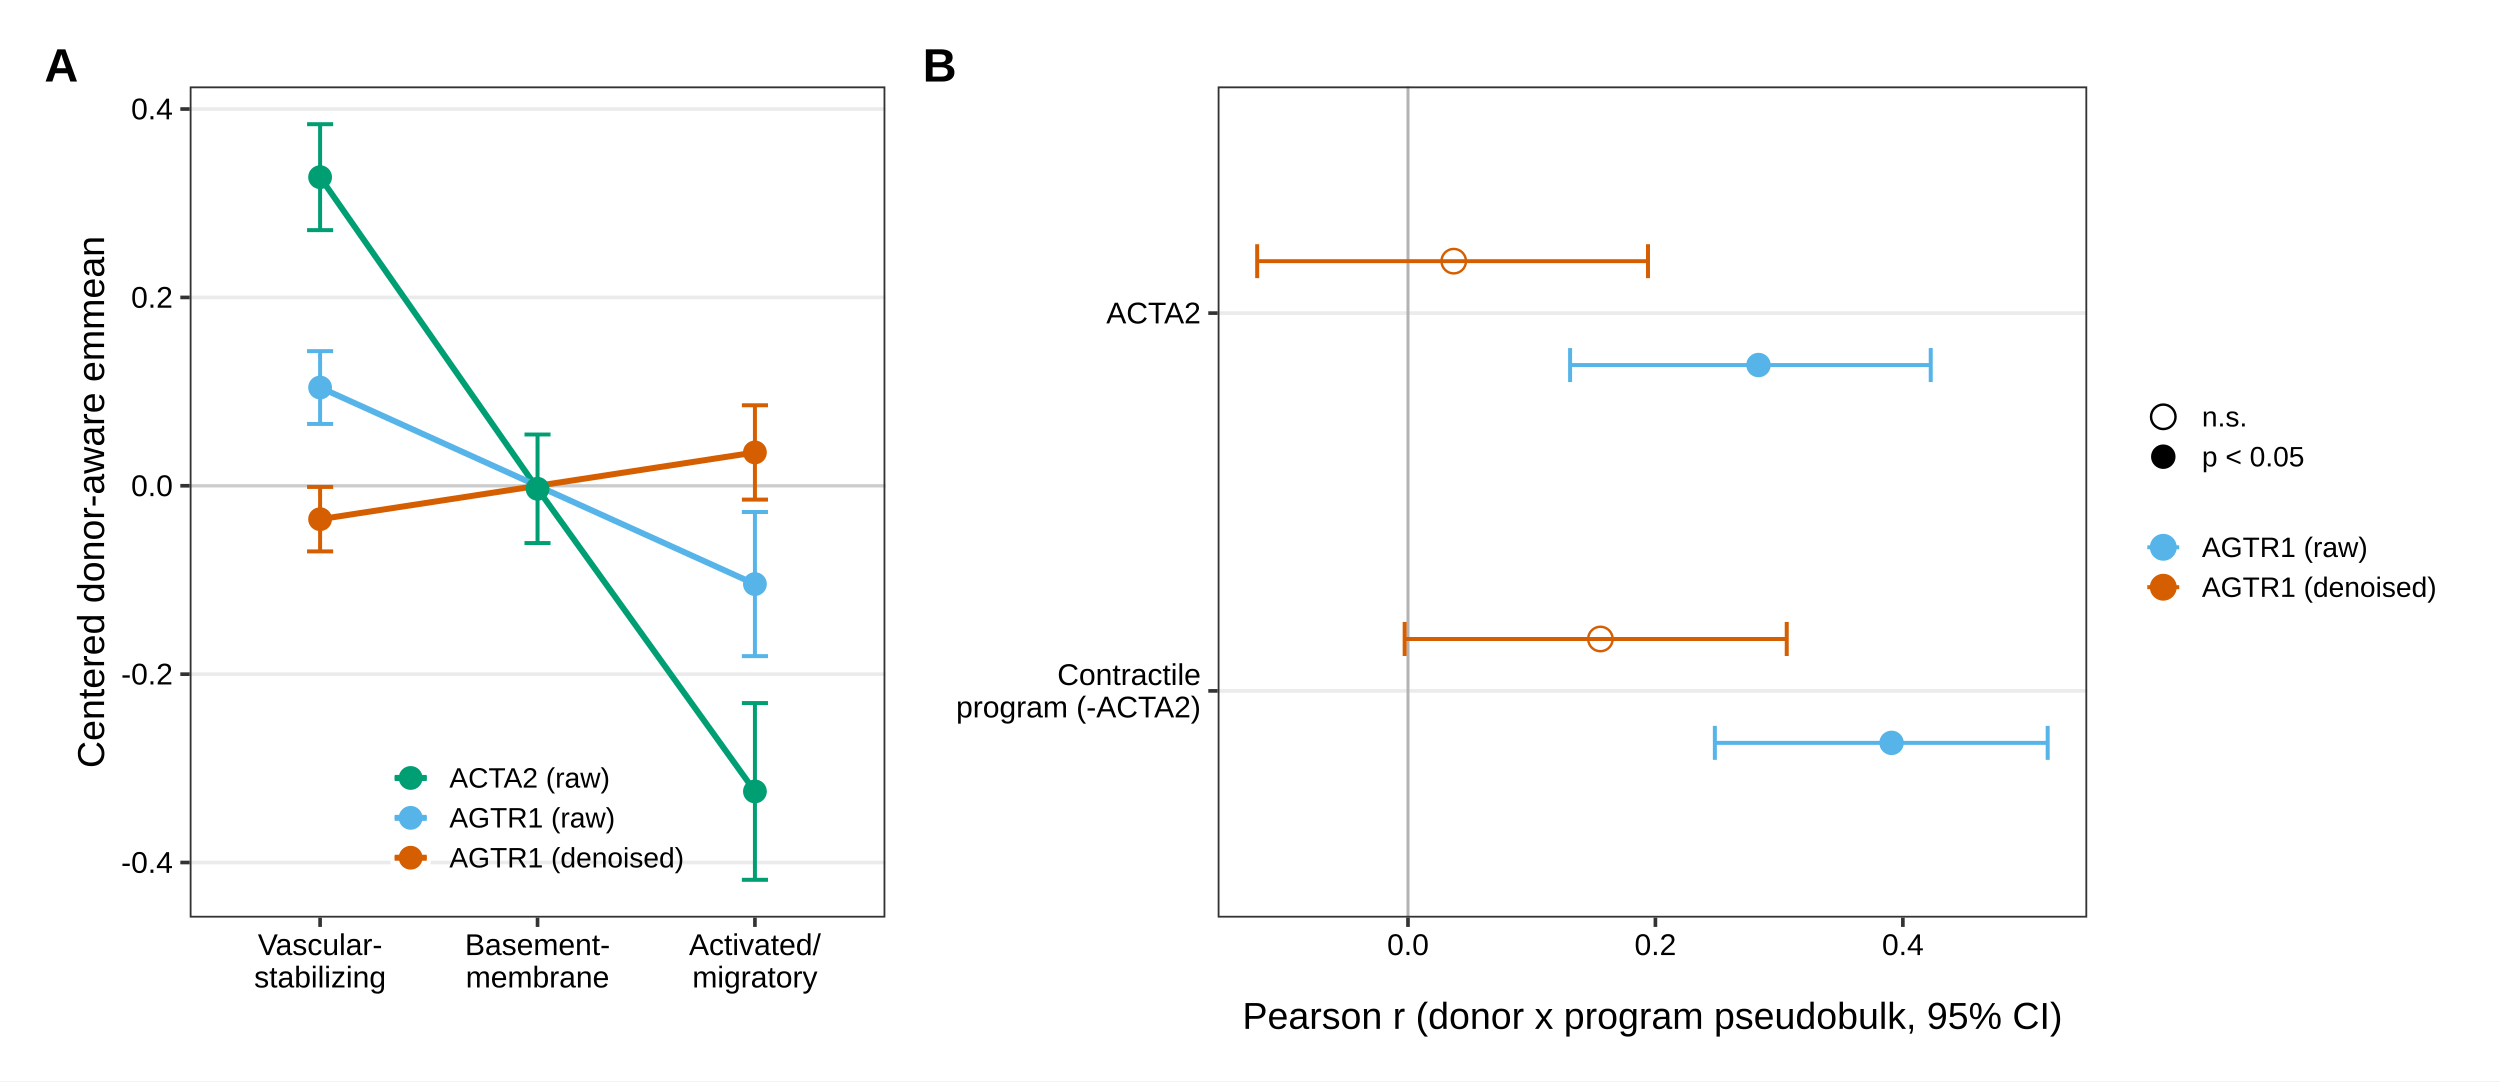
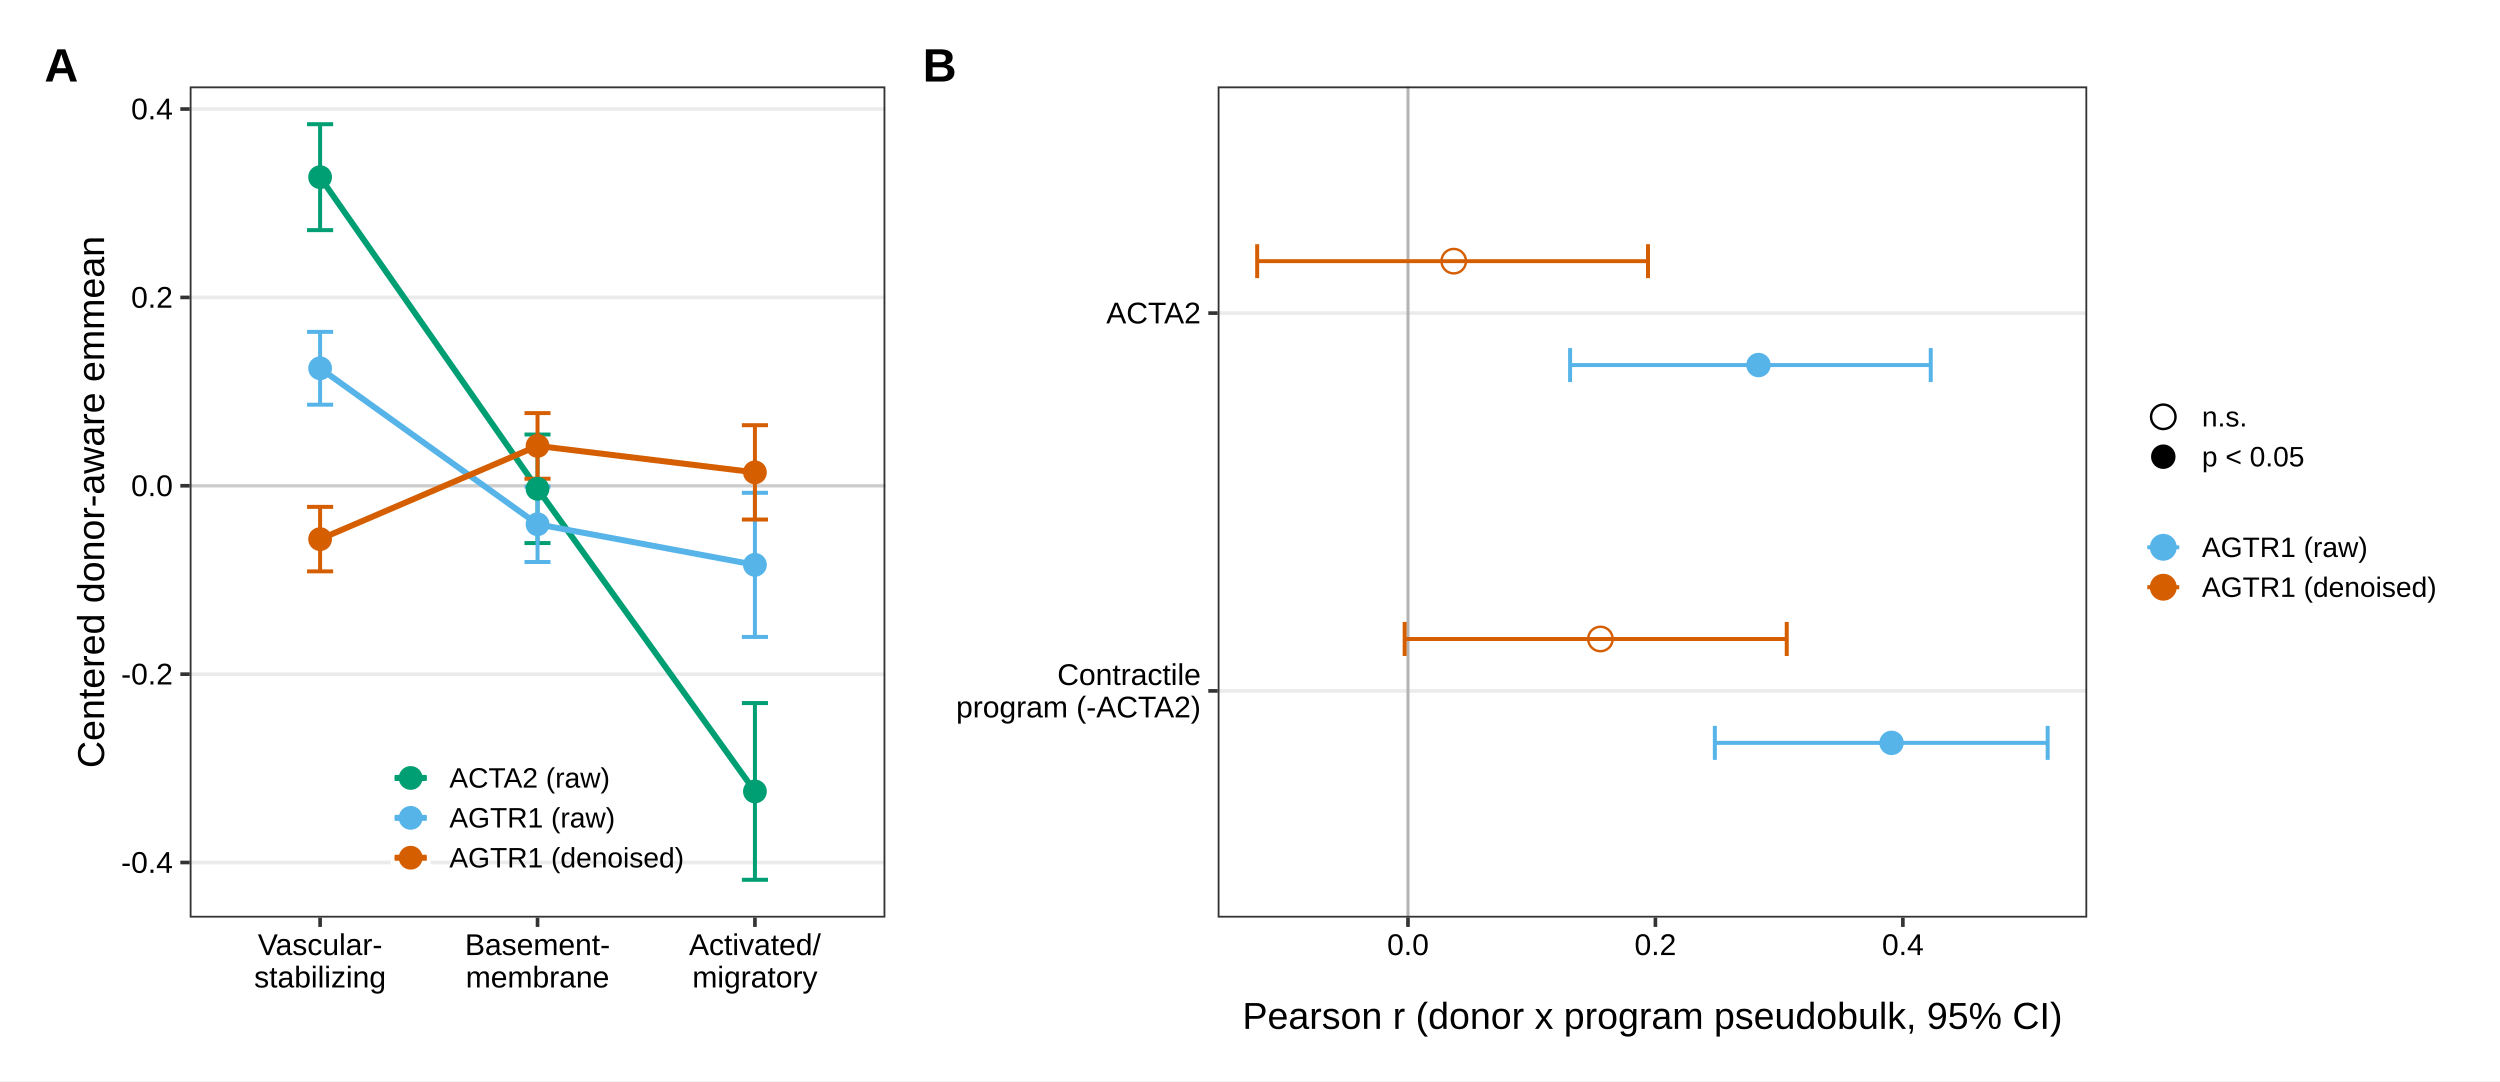
<svg xmlns="http://www.w3.org/2000/svg" width="532.80pt" height="230.40pt" viewBox="0 0 532.80 230.40">
  <g class="svglite">
    <defs>
      <style type="text/css">
    .svglite line, .svglite polyline, .svglite polygon, .svglite path, .svglite rect, .svglite circle {
      fill: none;
      stroke: #000000;
      stroke-linecap: round;
      stroke-linejoin: round;
      stroke-miterlimit: 10.00;
    }
    .svglite text {
      white-space: pre;
    }
    .svglite g.glyphgroup path {
      fill: inherit;
      stroke: none;
    }
  </style>
    </defs>
    <rect width="100%" height="100%" style="stroke: none; fill: #FFFFFF;" />
    <defs>
      <clipPath id="cpMC4wMHw1MzIuODB8MC4wMHwyMzAuNDA=">
        <rect x="0.00" y="0.00" width="532.80" height="230.40" />
      </clipPath>
    </defs>
    <g clip-path="url(#cpMC4wMHw1MzIuODB8MC4wMHwyMzAuNDA=)">
      <rect x="0" y="-0" width="532.80" height="230.40" style="stroke-width: 1.07; stroke: #FFFFFF; fill: #FFFFFF;" />
    </g>
    <defs>
      <clipPath id="cpNDAuNDN8NDQ0LjgzfDE4LjQyfDE5NS41Ng==">
        <rect x="40.43" y="18.42" width="404.40" height="177.14" />
      </clipPath>
    </defs>
    <g clip-path="url(#cpNDAuNDN8NDQ0LjgzfDE4LjQyfDE5NS41Ng==)">
</g>
    <g clip-path="url(#cpMC4wMHw1MzIuODB8MC4wMHwyMzAuNDA=)">
</g>
    <defs>
      <clipPath id="cpNS40OHwxOTIuNjd8NS40OHwyMjQuOTI=">
        <rect x="5.48" y="5.48" width="187.19" height="219.44" />
      </clipPath>
    </defs>
    <g clip-path="url(#cpNS40OHwxOTIuNjd8NS40OHwyMjQuOTI=)">
      <rect x="5.48" y="5.48" width="187.19" height="219.44" style="stroke-width: 0.78; stroke: #FFFFFF; fill: #FFFFFF;" />
    </g>
    <g clip-path="url(#cpMC4wMHw1MzIuODB8MC4wMHwyMzAuNDA=)">
</g>
    <defs>
      <clipPath id="cpMTkyLjY3fDUyNy4zMnw1LjQ4fDIyNC45Mg==">
        <rect x="192.67" y="5.48" width="334.65" height="219.44" />
      </clipPath>
    </defs>
    <g clip-path="url(#cpMTkyLjY3fDUyNy4zMnw1LjQ4fDIyNC45Mg==)">
      <rect x="192.67" y="5.48" width="334.65" height="219.44" style="stroke-width: 0.78; stroke: #FFFFFF; fill: #FFFFFF;" />
    </g>
    <g clip-path="url(#cpMC4wMHw1MzIuODB8MC4wMHwyMzAuNDA=)">
</g>
    <defs>
      <clipPath id="cpNDAuNDN8MTg4LjY4fDE4LjQyfDE5NS41Ng==">
        <rect x="40.43" y="18.42" width="148.26" height="177.14" />
      </clipPath>
    </defs>
    <g clip-path="url(#cpNDAuNDN8MTg4LjY4fDE4LjQyfDE5NS41Ng==)">
      <rect x="40.43" y="18.42" width="148.26" height="177.14" style="stroke-width: 0.78; stroke: none; fill: #FFFFFF;" />
      <polyline points="40.43,183.82 188.68,183.82 " style="stroke-width: 0.78; stroke: #EBEBEB; stroke-linecap: butt;" />
      <polyline points="40.43,143.68 188.68,143.68 " style="stroke-width: 0.78; stroke: #EBEBEB; stroke-linecap: butt;" />
      <polyline points="40.43,103.53 188.68,103.53 " style="stroke-width: 0.78; stroke: #EBEBEB; stroke-linecap: butt;" />
      <polyline points="40.43,63.39 188.68,63.39 " style="stroke-width: 0.78; stroke: #EBEBEB; stroke-linecap: butt;" />
      <polyline points="40.43,23.24 188.68,23.24 " style="stroke-width: 0.78; stroke: #EBEBEB; stroke-linecap: butt;" />
      <line x1="40.43" y1="103.53" x2="188.68" y2="103.53" style="stroke-width: 0.64; stroke: #CCCCCC; stroke-linecap: butt;" />
      <polyline points="68.22,37.76 114.56,104.17 160.89,168.67 " style="stroke-width: 1.28; stroke: #009E73; stroke-linecap: butt;" />
-       <polyline points="68.22,82.59 160.89,124.48 " style="stroke-width: 1.28; stroke: #56B4E9; stroke-linecap: butt;" />
-       <polyline points="68.22,110.65 160.89,96.42 " style="stroke-width: 1.28; stroke: #D55E00; stroke-linecap: butt;" />
+       <polyline points="68.22,78.49 114.56,111.73 160.89,120.38 " style="stroke-width: 1.28; stroke: #56B4E9; stroke-linecap: butt;" />
+       <polyline points="68.22,114.90 114.56,95.03 160.89,100.67 " style="stroke-width: 1.28; stroke: #D55E00; stroke-linecap: butt;" />
      <polyline points="158.11,149.84 163.67,149.84 " style="stroke-width: 0.85; stroke: #009E73; stroke-linecap: butt;" />
      <polyline points="160.89,149.84 160.89,187.50 " style="stroke-width: 0.85; stroke: #009E73; stroke-linecap: butt;" />
      <polyline points="158.11,187.50 163.67,187.50 " style="stroke-width: 0.85; stroke: #009E73; stroke-linecap: butt;" />
      <polyline points="111.78,92.60 117.33,92.60 " style="stroke-width: 0.85; stroke: #009E73; stroke-linecap: butt;" />
      <polyline points="114.56,92.60 114.56,115.74 " style="stroke-width: 0.85; stroke: #009E73; stroke-linecap: butt;" />
      <polyline points="111.78,115.74 117.33,115.74 " style="stroke-width: 0.85; stroke: #009E73; stroke-linecap: butt;" />
      <polyline points="65.44,26.47 71.00,26.47 " style="stroke-width: 0.85; stroke: #009E73; stroke-linecap: butt;" />
      <polyline points="68.22,26.47 68.22,49.05 " style="stroke-width: 0.85; stroke: #009E73; stroke-linecap: butt;" />
      <polyline points="65.44,49.05 71.00,49.05 " style="stroke-width: 0.85; stroke: #009E73; stroke-linecap: butt;" />
-       <polyline points="158.11,109.12 163.67,109.12 " style="stroke-width: 0.85; stroke: #56B4E9; stroke-linecap: butt;" />
-       <polyline points="160.89,109.12 160.89,139.84 " style="stroke-width: 0.85; stroke: #56B4E9; stroke-linecap: butt;" />
-       <polyline points="158.11,139.84 163.67,139.84 " style="stroke-width: 0.85; stroke: #56B4E9; stroke-linecap: butt;" />
-       <polyline points="65.44,74.83 71.00,74.83 " style="stroke-width: 0.85; stroke: #56B4E9; stroke-linecap: butt;" />
-       <polyline points="68.22,74.83 68.22,90.35 " style="stroke-width: 0.85; stroke: #56B4E9; stroke-linecap: butt;" />
-       <polyline points="65.44,90.35 71.00,90.35 " style="stroke-width: 0.85; stroke: #56B4E9; stroke-linecap: butt;" />
-       <polyline points="158.11,86.37 163.67,86.37 " style="stroke-width: 0.85; stroke: #D55E00; stroke-linecap: butt;" />
-       <polyline points="160.89,86.37 160.89,106.47 " style="stroke-width: 0.85; stroke: #D55E00; stroke-linecap: butt;" />
-       <polyline points="158.11,106.47 163.67,106.47 " style="stroke-width: 0.85; stroke: #D55E00; stroke-linecap: butt;" />
-       <polyline points="65.44,103.77 71.00,103.77 " style="stroke-width: 0.85; stroke: #D55E00; stroke-linecap: butt;" />
-       <polyline points="68.22,103.77 68.22,117.52 " style="stroke-width: 0.85; stroke: #D55E00; stroke-linecap: butt;" />
-       <polyline points="65.44,117.52 71.00,117.52 " style="stroke-width: 0.85; stroke: #D55E00; stroke-linecap: butt;" />
+       <polyline points="158.11,105.02 163.67,105.02 " style="stroke-width: 0.85; stroke: #56B4E9; stroke-linecap: butt;" />
+       <polyline points="160.89,105.02 160.89,135.74 " style="stroke-width: 0.85; stroke: #56B4E9; stroke-linecap: butt;" />
+       <polyline points="158.11,135.74 163.67,135.74 " style="stroke-width: 0.85; stroke: #56B4E9; stroke-linecap: butt;" />
+       <polyline points="111.78,103.70 117.33,103.70 " style="stroke-width: 0.85; stroke: #56B4E9; stroke-linecap: butt;" />
+       <polyline points="114.56,103.70 114.56,119.77 " style="stroke-width: 0.85; stroke: #56B4E9; stroke-linecap: butt;" />
+       <polyline points="111.78,119.77 117.33,119.77 " style="stroke-width: 0.85; stroke: #56B4E9; stroke-linecap: butt;" />
+       <polyline points="65.44,70.73 71.00,70.73 " style="stroke-width: 0.85; stroke: #56B4E9; stroke-linecap: butt;" />
+       <polyline points="68.22,70.73 68.22,86.25 " style="stroke-width: 0.85; stroke: #56B4E9; stroke-linecap: butt;" />
+       <polyline points="65.44,86.25 71.00,86.25 " style="stroke-width: 0.85; stroke: #56B4E9; stroke-linecap: butt;" />
+       <polyline points="158.11,90.62 163.67,90.62 " style="stroke-width: 0.85; stroke: #D55E00; stroke-linecap: butt;" />
+       <polyline points="160.89,90.62 160.89,110.72 " style="stroke-width: 0.85; stroke: #D55E00; stroke-linecap: butt;" />
+       <polyline points="158.11,110.72 163.67,110.72 " style="stroke-width: 0.85; stroke: #D55E00; stroke-linecap: butt;" />
+       <polyline points="111.78,88.04 117.33,88.04 " style="stroke-width: 0.85; stroke: #D55E00; stroke-linecap: butt;" />
+       <polyline points="114.56,88.04 114.56,102.03 " style="stroke-width: 0.85; stroke: #D55E00; stroke-linecap: butt;" />
+       <polyline points="111.78,102.03 117.33,102.03 " style="stroke-width: 0.85; stroke: #D55E00; stroke-linecap: butt;" />
+       <polyline points="65.44,108.02 71.00,108.02 " style="stroke-width: 0.85; stroke: #D55E00; stroke-linecap: butt;" />
+       <polyline points="68.22,108.02 68.22,121.77 " style="stroke-width: 0.85; stroke: #D55E00; stroke-linecap: butt;" />
+       <polyline points="65.44,121.77 71.00,121.77 " style="stroke-width: 0.85; stroke: #D55E00; stroke-linecap: butt;" />
      <circle cx="160.89" cy="168.67" r="2.28" style="stroke-width: 0.52; stroke: #009E73; fill: #009E73;" />
      <circle cx="114.56" cy="104.17" r="2.28" style="stroke-width: 0.52; stroke: #009E73; fill: #009E73;" />
      <circle cx="68.22" cy="37.76" r="2.28" style="stroke-width: 0.52; stroke: #009E73; fill: #009E73;" />
-       <circle cx="160.89" cy="124.48" r="2.28" style="stroke-width: 0.52; stroke: #56B4E9; fill: #56B4E9;" />
-       <circle cx="68.22" cy="82.59" r="2.28" style="stroke-width: 0.52; stroke: #56B4E9; fill: #56B4E9;" />
-       <circle cx="160.89" cy="96.42" r="2.28" style="stroke-width: 0.52; stroke: #D55E00; fill: #D55E00;" />
-       <circle cx="68.22" cy="110.65" r="2.28" style="stroke-width: 0.52; stroke: #D55E00; fill: #D55E00;" />
+       <circle cx="160.89" cy="120.38" r="2.28" style="stroke-width: 0.52; stroke: #56B4E9; fill: #56B4E9;" />
+       <circle cx="114.56" cy="111.73" r="2.28" style="stroke-width: 0.52; stroke: #56B4E9; fill: #56B4E9;" />
+       <circle cx="68.22" cy="78.49" r="2.28" style="stroke-width: 0.52; stroke: #56B4E9; fill: #56B4E9;" />
+       <circle cx="160.89" cy="100.67" r="2.28" style="stroke-width: 0.52; stroke: #D55E00; fill: #D55E00;" />
+       <circle cx="114.56" cy="95.03" r="2.28" style="stroke-width: 0.52; stroke: #D55E00; fill: #D55E00;" />
+       <circle cx="68.22" cy="114.90" r="2.28" style="stroke-width: 0.52; stroke: #D55E00; fill: #D55E00;" />
      <rect x="40.43" y="18.42" width="148.26" height="177.14" style="stroke-width: 0.78; stroke: #333333;" />
    </g>
    <g clip-path="url(#cpMC4wMHw1MzIuODB8MC4wMHwyMzAuNDA=)">
      <text x="36.84" y="186.02" text-anchor="end" style="font-size: 6.40px; font-family: &quot;Liberation Sans&quot;;" textLength="11.00px" lengthAdjust="spacingAndGlyphs">-0.4</text>
      <text x="36.84" y="145.88" text-anchor="end" style="font-size: 6.40px; font-family: &quot;Liberation Sans&quot;;" textLength="11.00px" lengthAdjust="spacingAndGlyphs">-0.2</text>
      <text x="36.84" y="105.73" text-anchor="end" style="font-size: 6.40px; font-family: &quot;Liberation Sans&quot;;" textLength="8.88px" lengthAdjust="spacingAndGlyphs">0.0</text>
      <text x="36.84" y="65.59" text-anchor="end" style="font-size: 6.40px; font-family: &quot;Liberation Sans&quot;;" textLength="8.88px" lengthAdjust="spacingAndGlyphs">0.2</text>
      <text x="36.84" y="25.44" text-anchor="end" style="font-size: 6.40px; font-family: &quot;Liberation Sans&quot;;" textLength="8.88px" lengthAdjust="spacingAndGlyphs">0.4</text>
      <polyline points="38.43,183.82 40.43,183.82 " style="stroke-width: 0.78; stroke: #333333; stroke-linecap: butt;" />
      <polyline points="38.43,143.68 40.43,143.68 " style="stroke-width: 0.78; stroke: #333333; stroke-linecap: butt;" />
      <polyline points="38.43,103.53 40.43,103.53 " style="stroke-width: 0.78; stroke: #333333; stroke-linecap: butt;" />
      <polyline points="38.43,63.39 40.43,63.39 " style="stroke-width: 0.78; stroke: #333333; stroke-linecap: butt;" />
      <polyline points="38.43,23.24 40.43,23.24 " style="stroke-width: 0.78; stroke: #333333; stroke-linecap: butt;" />
      <polyline points="68.22,197.55 68.22,195.56 " style="stroke-width: 0.78; stroke: #333333; stroke-linecap: butt;" />
      <polyline points="114.56,197.55 114.56,195.56 " style="stroke-width: 0.78; stroke: #333333; stroke-linecap: butt;" />
      <polyline points="160.89,197.55 160.89,195.56 " style="stroke-width: 0.78; stroke: #333333; stroke-linecap: butt;" />
      <text x="68.22" y="203.54" text-anchor="middle" style="font-size: 6.40px; font-family: &quot;Liberation Sans&quot;;" textLength="26.52px" lengthAdjust="spacingAndGlyphs">Vascular-</text>
      <text x="68.22" y="210.45" text-anchor="middle" style="font-size: 6.40px; font-family: &quot;Liberation Sans&quot;;" textLength="28.06px" lengthAdjust="spacingAndGlyphs">stabilizing</text>
      <text x="114.56" y="203.54" text-anchor="middle" style="font-size: 6.40px; font-family: &quot;Liberation Sans&quot;;" textLength="30.89px" lengthAdjust="spacingAndGlyphs">Basement-</text>
      <text x="114.56" y="210.45" text-anchor="middle" style="font-size: 6.40px; font-family: &quot;Liberation Sans&quot;;" textLength="30.52px" lengthAdjust="spacingAndGlyphs">membrane</text>
      <text x="160.89" y="203.54" text-anchor="middle" style="font-size: 6.40px; font-family: &quot;Liberation Sans&quot;;" textLength="28.08px" lengthAdjust="spacingAndGlyphs">Activated/</text>
      <text x="160.89" y="210.45" text-anchor="middle" style="font-size: 6.40px; font-family: &quot;Liberation Sans&quot;;" textLength="26.62px" lengthAdjust="spacingAndGlyphs">migratory</text>
      <text transform="translate(22.18,106.99) rotate(-90)" text-anchor="middle" style="font-size: 8.00px; font-family: &quot;Liberation Sans&quot;;" textLength="113.50px" lengthAdjust="spacingAndGlyphs">Centered donor-aware emmean</text>
      <rect x="83.27" y="161.54" width="8.50" height="8.50" style="stroke-width: 0.78; stroke: none; fill: #FFFFFF;" />
      <line x1="84.12" y1="165.80" x2="90.93" y2="165.80" style="stroke-width: 1.28; stroke: #009E73; stroke-linecap: butt;" />
      <line x1="84.12" y1="165.80" x2="90.93" y2="165.80" style="stroke-width: 0.85; stroke: #009E73; stroke-linecap: butt;" />
      <circle cx="87.52" cy="165.80" r="2.28" style="stroke-width: 0.52; stroke: #009E73; fill: #009E73;" />
      <rect x="83.27" y="170.05" width="8.50" height="8.50" style="stroke-width: 0.78; stroke: none; fill: #FFFFFF;" />
      <line x1="84.12" y1="174.30" x2="90.93" y2="174.30" style="stroke-width: 1.28; stroke: #56B4E9; stroke-linecap: butt;" />
      <line x1="84.12" y1="174.30" x2="90.93" y2="174.30" style="stroke-width: 0.85; stroke: #56B4E9; stroke-linecap: butt;" />
      <circle cx="87.52" cy="174.30" r="2.28" style="stroke-width: 0.52; stroke: #56B4E9; fill: #56B4E9;" />
      <rect x="83.27" y="178.55" width="8.50" height="8.50" style="stroke-width: 0.78; stroke: none; fill: #FFFFFF;" />
      <line x1="84.12" y1="182.80" x2="90.93" y2="182.80" style="stroke-width: 1.28; stroke: #D55E00; stroke-linecap: butt;" />
      <line x1="84.12" y1="182.80" x2="90.93" y2="182.80" style="stroke-width: 0.85; stroke: #D55E00; stroke-linecap: butt;" />
      <circle cx="87.52" cy="182.80" r="2.28" style="stroke-width: 0.52; stroke: #D55E00; fill: #D55E00;" />
      <text x="95.76" y="167.86" style="font-size: 6.00px; font-family: &quot;Liberation Sans&quot;;" textLength="34.25px" lengthAdjust="spacingAndGlyphs">ACTA2 (raw)</text>
      <text x="95.76" y="176.36" style="font-size: 6.00px; font-family: &quot;Liberation Sans&quot;;" textLength="35.36px" lengthAdjust="spacingAndGlyphs">AGTR1 (raw)</text>
      <text x="95.76" y="184.87" style="font-size: 6.00px; font-family: &quot;Liberation Sans&quot;;" textLength="50.08px" lengthAdjust="spacingAndGlyphs">AGTR1 (denoised)</text>
      <text x="13.07" y="17.38" text-anchor="middle" style="font-size: 10.00px; font-weight: bold; font-family: &quot;Liberation Sans&quot;;" textLength="7.22px" lengthAdjust="spacingAndGlyphs">A</text>
    </g>
    <defs>
      <clipPath id="cpMjU5LjUxfDQ0NC44M3wxOC40MnwxOTUuNTY=">
        <rect x="259.51" y="18.42" width="185.32" height="177.14" />
      </clipPath>
    </defs>
    <g clip-path="url(#cpMjU5LjUxfDQ0NC44M3wxOC40MnwxOTUuNTY=)">
      <rect x="259.51" y="18.42" width="185.32" height="177.14" style="stroke-width: 0.78; stroke: none; fill: #FFFFFF;" />
      <polyline points="259.51,147.25 444.83,147.25 " style="stroke-width: 0.78; stroke: #EBEBEB; stroke-linecap: butt;" />
      <polyline points="259.51,66.73 444.83,66.73 " style="stroke-width: 0.78; stroke: #EBEBEB; stroke-linecap: butt;" />
      <line x1="300.07" y1="195.56" x2="300.07" y2="18.42" style="stroke-width: 0.64; stroke: #B3B3B3; stroke-linecap: butt;" />
      <polyline points="411.48,81.43 411.48,74.18 " style="stroke-width: 0.85; stroke: #56B4E9; stroke-linecap: butt;" />
      <polyline points="411.48,77.80 334.62,77.80 " style="stroke-width: 0.85; stroke: #56B4E9; stroke-linecap: butt;" />
      <polyline points="334.62,81.43 334.62,74.18 " style="stroke-width: 0.85; stroke: #56B4E9; stroke-linecap: butt;" />
      <polyline points="351.22,59.28 351.22,52.04 " style="stroke-width: 0.85; stroke: #D55E00; stroke-linecap: butt;" />
      <polyline points="351.22,55.66 267.93,55.66 " style="stroke-width: 0.85; stroke: #D55E00; stroke-linecap: butt;" />
      <polyline points="267.93,59.28 267.93,52.04 " style="stroke-width: 0.85; stroke: #D55E00; stroke-linecap: butt;" />
      <polyline points="436.40,161.94 436.40,154.69 " style="stroke-width: 0.85; stroke: #56B4E9; stroke-linecap: butt;" />
      <polyline points="436.40,158.32 365.47,158.32 " style="stroke-width: 0.85; stroke: #56B4E9; stroke-linecap: butt;" />
      <polyline points="365.47,161.94 365.47,154.69 " style="stroke-width: 0.85; stroke: #56B4E9; stroke-linecap: butt;" />
      <polyline points="380.79,139.80 380.79,132.55 " style="stroke-width: 0.85; stroke: #D55E00; stroke-linecap: butt;" />
      <polyline points="380.79,136.18 299.36,136.18 " style="stroke-width: 0.85; stroke: #D55E00; stroke-linecap: butt;" />
      <polyline points="299.36,139.80 299.36,132.55 " style="stroke-width: 0.85; stroke: #D55E00; stroke-linecap: butt;" />
      <circle cx="374.77" cy="77.80" r="2.61" style="stroke-width: 0.52; stroke: none; fill: #56B4E9;" />
      <circle cx="309.82" cy="55.66" r="2.61" style="stroke-width: 0.52; stroke: #D55E00;" />
      <circle cx="403.13" cy="158.32" r="2.61" style="stroke-width: 0.52; stroke: none; fill: #56B4E9;" />
      <circle cx="341.08" cy="136.18" r="2.61" style="stroke-width: 0.52; stroke: #D55E00;" />
      <rect x="259.51" y="18.42" width="185.32" height="177.14" style="stroke-width: 0.78; stroke: #333333;" />
    </g>
    <g clip-path="url(#cpMC4wMHw1MzIuODB8MC4wMHwyMzAuNDA=)">
      <text x="255.92" y="145.99" text-anchor="end" style="font-size: 6.40px; font-family: &quot;Liberation Sans&quot;;" textLength="30.53px" lengthAdjust="spacingAndGlyphs">Contractile</text>
      <text x="255.92" y="152.90" text-anchor="end" style="font-size: 6.40px; font-family: &quot;Liberation Sans&quot;;" textLength="52.05px" lengthAdjust="spacingAndGlyphs">program (-ACTA2)</text>
      <text x="255.92" y="68.93" text-anchor="end" style="font-size: 6.40px; font-family: &quot;Liberation Sans&quot;;" textLength="20.12px" lengthAdjust="spacingAndGlyphs">ACTA2</text>
      <polyline points="257.51,147.25 259.51,147.25 " style="stroke-width: 0.78; stroke: #333333; stroke-linecap: butt;" />
      <polyline points="257.51,66.73 259.51,66.73 " style="stroke-width: 0.78; stroke: #333333; stroke-linecap: butt;" />
      <polyline points="300.07,197.55 300.07,195.56 " style="stroke-width: 0.78; stroke: #333333; stroke-linecap: butt;" />
      <polyline points="352.80,197.55 352.80,195.56 " style="stroke-width: 0.78; stroke: #333333; stroke-linecap: butt;" />
      <polyline points="405.54,197.55 405.54,195.56 " style="stroke-width: 0.78; stroke: #333333; stroke-linecap: butt;" />
      <text x="300.07" y="203.54" text-anchor="middle" style="font-size: 6.40px; font-family: &quot;Liberation Sans&quot;;" textLength="8.88px" lengthAdjust="spacingAndGlyphs">0.0</text>
      <text x="352.80" y="203.54" text-anchor="middle" style="font-size: 6.40px; font-family: &quot;Liberation Sans&quot;;" textLength="8.88px" lengthAdjust="spacingAndGlyphs">0.2</text>
      <text x="405.54" y="203.54" text-anchor="middle" style="font-size: 6.40px; font-family: &quot;Liberation Sans&quot;;" textLength="8.88px" lengthAdjust="spacingAndGlyphs">0.4</text>
      <text x="352.17" y="219.27" text-anchor="middle" style="font-size: 8.00px; font-family: &quot;Liberation Sans&quot;;" textLength="174.88px" lengthAdjust="spacingAndGlyphs">Pearson r (donor x program pseudobulk, 95% CI)</text>
      <rect x="452.80" y="80.59" width="42.35" height="24.98" style="stroke-width: 0.78; stroke: none; fill: #FFFFFF;" />
      <rect x="456.78" y="84.58" width="8.50" height="8.50" style="stroke-width: 0.78; stroke: none; fill: #FFFFFF;" />
      <circle cx="461.04" cy="88.83" r="2.61" style="stroke-width: 0.52;" />
      <rect x="456.78" y="93.08" width="8.50" height="8.50" style="stroke-width: 0.78; stroke: none; fill: #FFFFFF;" />
      <circle cx="461.04" cy="97.33" r="2.61" style="stroke-width: 0.52; stroke: none; fill: #000000;" />
      <text x="469.27" y="90.89" style="font-size: 6.00px; font-family: &quot;Liberation Sans&quot;;" textLength="9.69px" lengthAdjust="spacingAndGlyphs">n.s.</text>
      <text x="469.27" y="99.40" style="font-size: 6.00px; font-family: &quot;Liberation Sans&quot;;" textLength="21.89px" lengthAdjust="spacingAndGlyphs">p &lt; 0.05</text>
      <rect x="452.80" y="108.41" width="70.54" height="24.98" style="stroke-width: 0.78; stroke: none; fill: #FFFFFF;" />
      <rect x="456.78" y="112.39" width="8.50" height="8.50" style="stroke-width: 0.78; stroke: none; fill: #FFFFFF;" />
      <line x1="457.63" y1="116.64" x2="464.44" y2="116.64" style="stroke-width: 0.85; stroke: #56B4E9; stroke-linecap: butt;" />
      <circle cx="461.04" cy="116.64" r="2.61" style="stroke-width: 0.52; stroke: #56B4E9; fill: #56B4E9;" />
      <rect x="456.78" y="120.90" width="8.50" height="8.50" style="stroke-width: 0.78; stroke: none; fill: #FFFFFF;" />
      <line x1="457.63" y1="125.15" x2="464.44" y2="125.15" style="stroke-width: 0.85; stroke: #D55E00; stroke-linecap: butt;" />
      <circle cx="461.04" cy="125.15" r="2.61" style="stroke-width: 0.52; stroke: #D55E00; fill: #D55E00;" />
      <text x="469.27" y="118.71" style="font-size: 6.00px; font-family: &quot;Liberation Sans&quot;;" textLength="35.36px" lengthAdjust="spacingAndGlyphs">AGTR1 (raw)</text>
      <text x="469.27" y="127.21" style="font-size: 6.00px; font-family: &quot;Liberation Sans&quot;;" textLength="50.08px" lengthAdjust="spacingAndGlyphs">AGTR1 (denoised)</text>
      <text x="200.26" y="17.38" text-anchor="middle" style="font-size: 10.00px; font-weight: bold; font-family: &quot;Liberation Sans&quot;;" textLength="7.22px" lengthAdjust="spacingAndGlyphs">B</text>
    </g>
  </g>
</svg>
